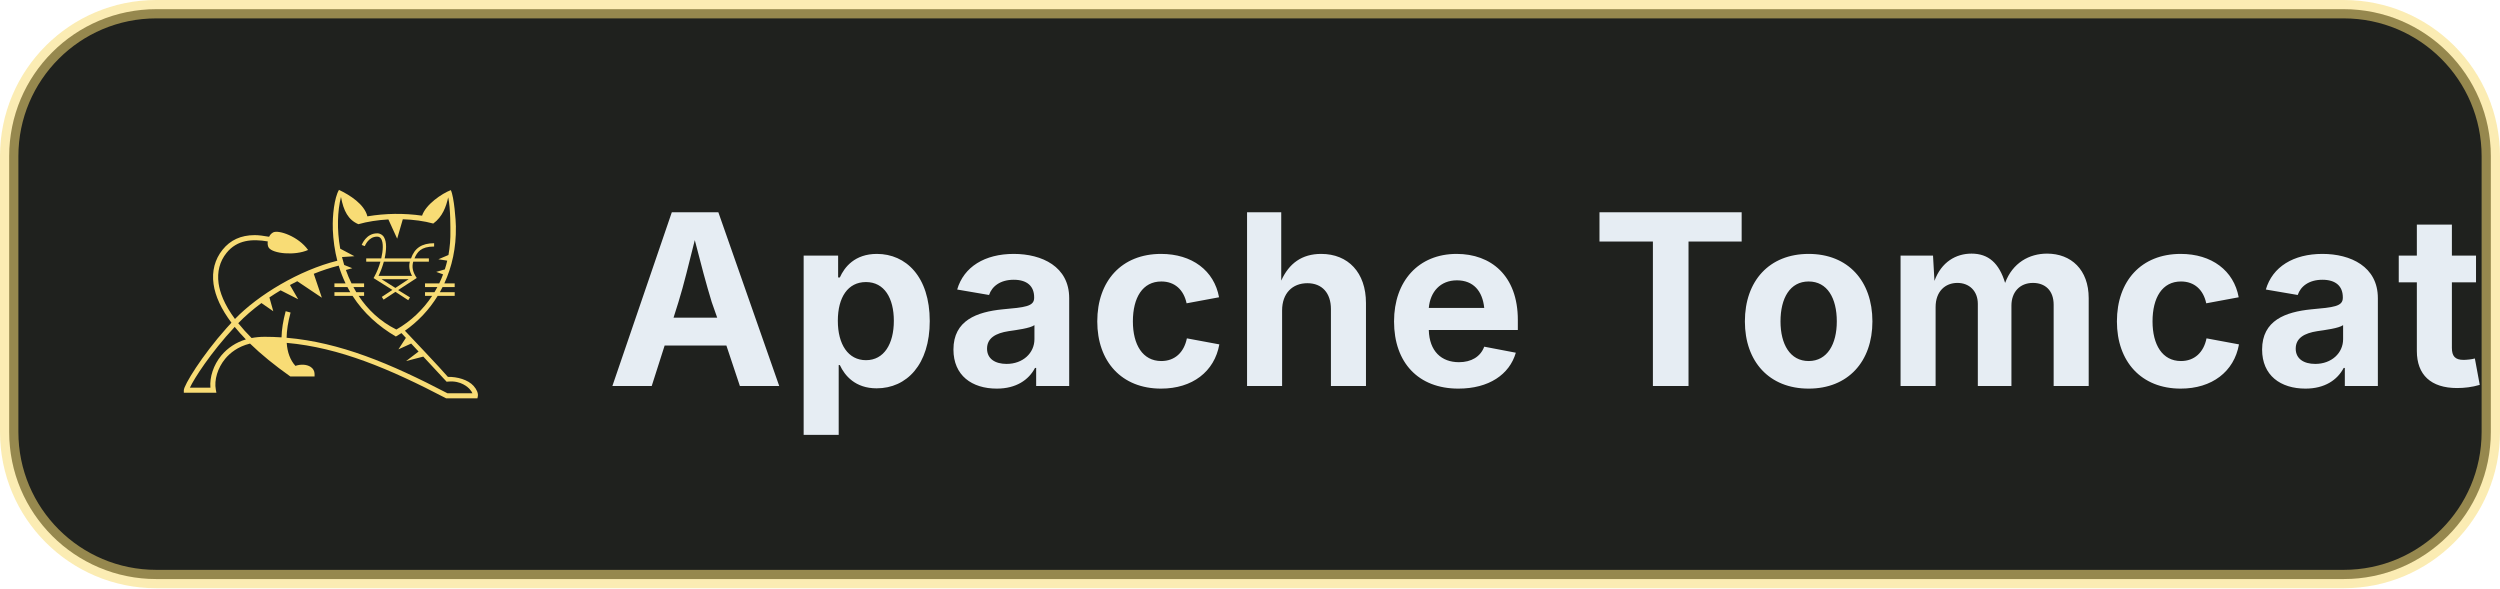
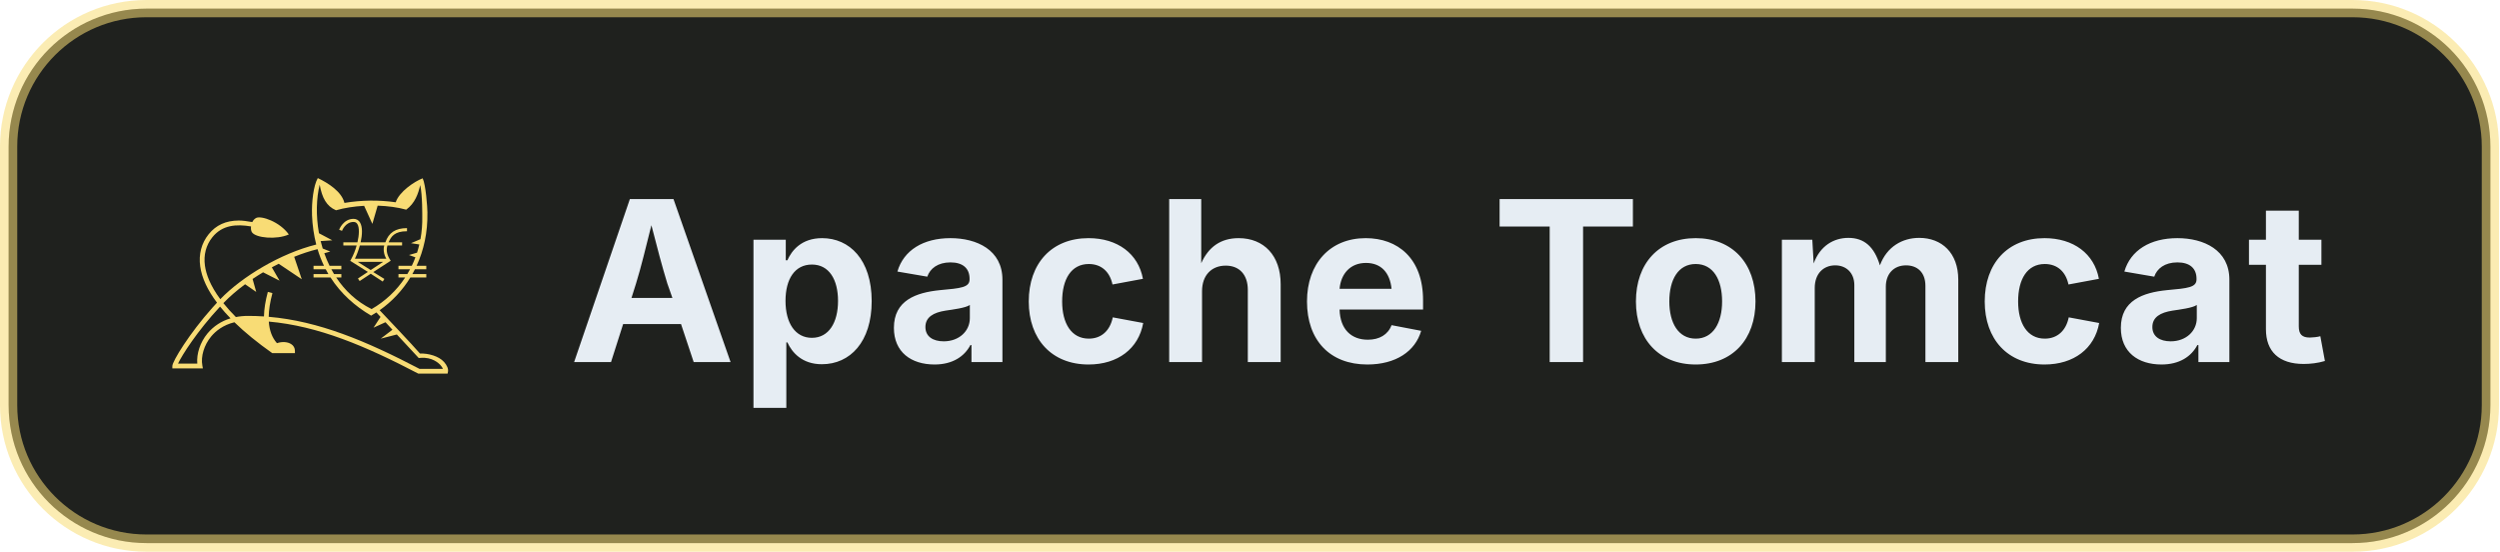
- <svg xmlns="http://www.w3.org/2000/svg" viewBox="0 0 136 32" width="136" height="32" font-family="Pretendard, -apple-system, BlinkMacSystemFont, 'Segoe UI', Inter, sans-serif">
-   <rect x="0.5" y="0.5" width="135" height="31" rx="8" fill="#0d1117" />
-   <rect x="0.5" y="0.5" width="135" height="31" rx="8" fill="#F8DC75" fill-opacity="0.08" />
-   <rect x="0.5" y="0.5" width="135" height="31" rx="8" fill="none" stroke="#F8DC75" stroke-opacity="0.55" />
+ <svg xmlns="http://www.w3.org/2000/svg" viewBox="0 0 145 32" width="145" height="32" font-family="Pretendard, -apple-system, BlinkMacSystemFont, 'Segoe UI', Inter, sans-serif">
+   <rect x="0.5" y="0.5" width="144" height="31" rx="8" fill="#0d1117" />
+   <rect x="0.5" y="0.5" width="144" height="31" rx="8" fill="#F8DC75" fill-opacity="0.08" />
+   <rect x="0.5" y="0.5" width="144" height="31" rx="8" fill="none" stroke="#F8DC75" stroke-opacity="0.55" />
  <g transform="translate(10,8) scale(0.6666667)">
    <path d="M12.66 3.494c-.377.637-.544 2.114-.502 3.162l-.005.004c.036.946.165 1.816.372 2.615-3.096.767-6.466 2.795-8.352 4.754-.882-1.19-1.232-2.168-1.336-2.908-.131-.936.092-1.794.646-2.482.867-1.077 2.098-1.153 3.365-.94-.025.2.001.391.081.51.335.494 2.135.668 3.21.189-.793-1.112-2.4-1.654-2.844-1.437a.762.762 0 00-.335.359c-.438-.078-.873-.137-1.19-.134-1.117.008-1.971.398-2.61 1.193-.628.78-.882 1.747-.734 2.8.14.996.633 2.055 1.46 3.154-.138.147-.27.293-.398.436C1.473 17.023 0 19.44 0 19.842v.207h2.658l-.046-.246c-.15-.793.15-1.785.763-2.526.386-.465 1.024-.996 2.027-1.241.891.87 2.027 1.794 3.291 2.685h1.976v-.208a.678.678 0 00-.327-.577c-.312-.204-.794-.232-1.237-.081-.421-.47-.658-1.098-.709-1.877 4.287.38 8.388 2.11 13.015 4.528h2.546l.033-.167c.048-.237-.082-.556-.346-.851-.456-.51-1.349-.752-2.095-.734-.514-.612-3.342-3.591-3.507-3.765a9.626 9.626 0 002.673-2.847h1.388v-.298H20.89a9.81 9.81 0 00.223-.419h.989v-.299h-.845c.628-1.359.975-2.918.942-4.625l.003.002c-.002-.468-.147-2.445-.415-2.989-.726.276-2.047 1.17-2.346 2.084a14.557 14.557 0 00-4.463.056c-.237-.984-1.423-1.736-2.318-2.16zm.164.577c.211 1.148.593 1.869 1.42 2.223.734-.21 1.58-.34 2.448-.388l.717 1.571.46-1.585c.876.029 1.736.142 2.485.349.762-.554 1.057-1.4 1.218-2.138.202.86.178 2.717.18 2.717a9.883 9.883 0 01-.158 1.988l-.824.35.726.11a9.19 9.19 0 01-.198.714l-.703.205.56.201c-.094.253-.2.5-.314.738h-1.16v.299h1.008a8.788 8.788 0 01-.238.419h-.77v.298h.583a8.634 8.634 0 01-2.921 2.748c-1.334-.664-2.341-1.634-3.079-2.748h.446v-.298h-.636a9.195 9.195 0 01-.236-.419h.872v-.299h-1.026a10.12 10.12 0 01-.46-1.094l.522-.147-.659-.263c-.066-.215-.127-.43-.18-.646l1.015-.069-1.16-.615c-.282-1.563-.225-3.08.062-4.221zm2.946 2.97c-.89 0-1.24.909-1.255.948l.252.094c.012-.033.302-.773 1.003-.773.154 0 .262.062.34.195.182.314.152.933 0 1.58h-1.227v.269h1.159a5.679 5.679 0 01-.496 1.225l-.064.112 1.537.967-.865.57.148.224.967-.637 1.043.681.143-.228-.967-.598 1.518-.986v-.001c-.318-.47-.42-.872-.286-1.329h.108l1.167-.001.002-.268h-1.175c.216-.51.52-.968 1.602-.968v-.27c-.999 0-1.596.397-1.883 1.238h-2.154c.15-.672.177-1.333-.046-1.715a.63.63 0 00-.57-.33zm.55 2.313h2.126c-.095.304-.057.763.178 1.157h-2.737c.166-.334.32-.74.433-1.157zm-3.683.321c.155.515.344.997.562 1.451h-.91v.299h1.06c.075.142.153.282.233.419H12.29v.298h1.478c.91 1.416 2.14 2.499 3.534 3.318a9.45 9.45 0 00.456-.28l.362.39-.61.938 1.04-.474.606.652-1.019.776 1.403-.363 1.905 2.05.16-.014c1.007-.086 1.58.46 1.73.63.112.124.179.237.215.326h-2.036c-4.67-2.437-8.771-4.155-13.127-4.53.01-.607.117-1.293.324-2.058l-.4-.108c-.213.786-.325 1.497-.338 2.134-.454-.03-.91-.046-1.371-.046-.391 0-.747.036-1.072.1a14.771 14.771 0 01-1.09-1.21c.546-.57 1.19-1.123 1.893-1.643l.967.668-.316-1.128c.297-.2.603-.394.914-.58l1.434.73-.673-1.162c.198-.106.398-.21.598-.31l2.007 1.346-.66-1.952a15.32 15.32 0 012.034-.667zm3.492 1.105h2.22l-1.084.715zM4.153 14.675c.273.337.577.678.91 1.021a4.104 4.104 0 00-2.007 1.316c-.629.76-.962 1.762-.886 2.622H.495c.337-.728 1.677-2.833 3.658-4.959z" fill="#F8DC75" />
  </g>
  <text x="33" y="21" font-size="13" font-weight="700" letter-spacing="0.2" fill="#e6edf3">Apache Tomcat</text>
</svg>
